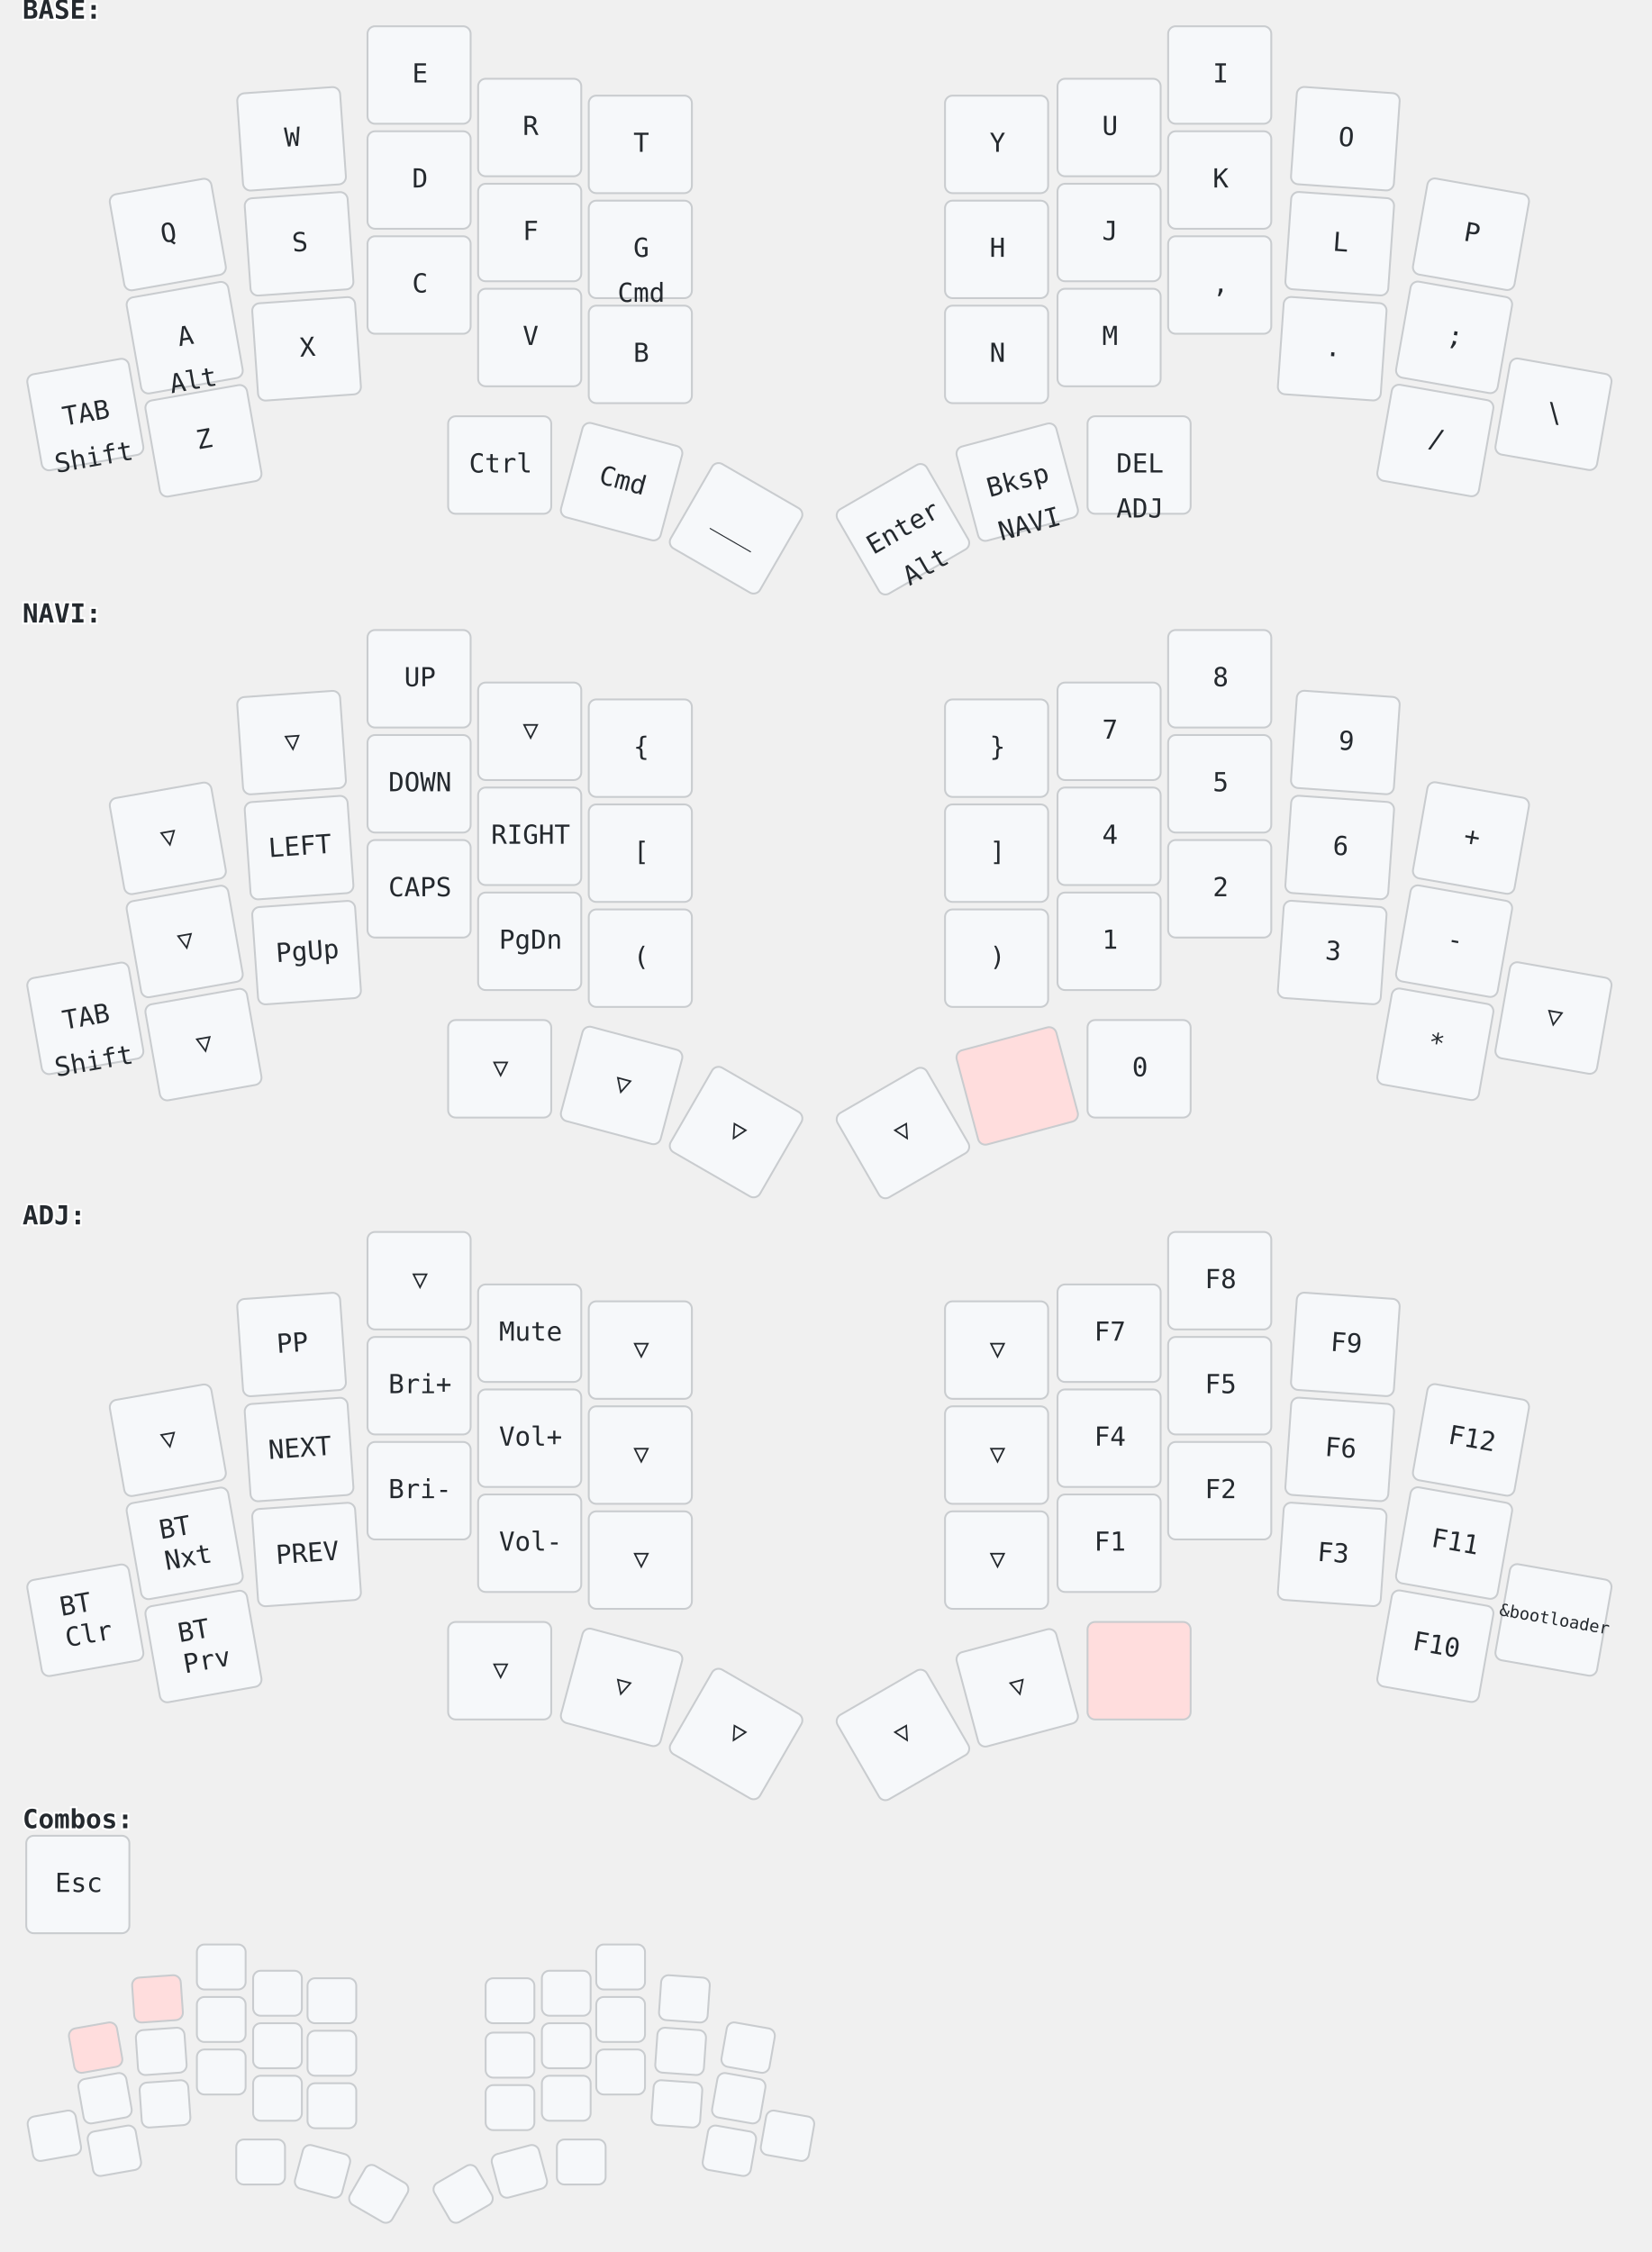
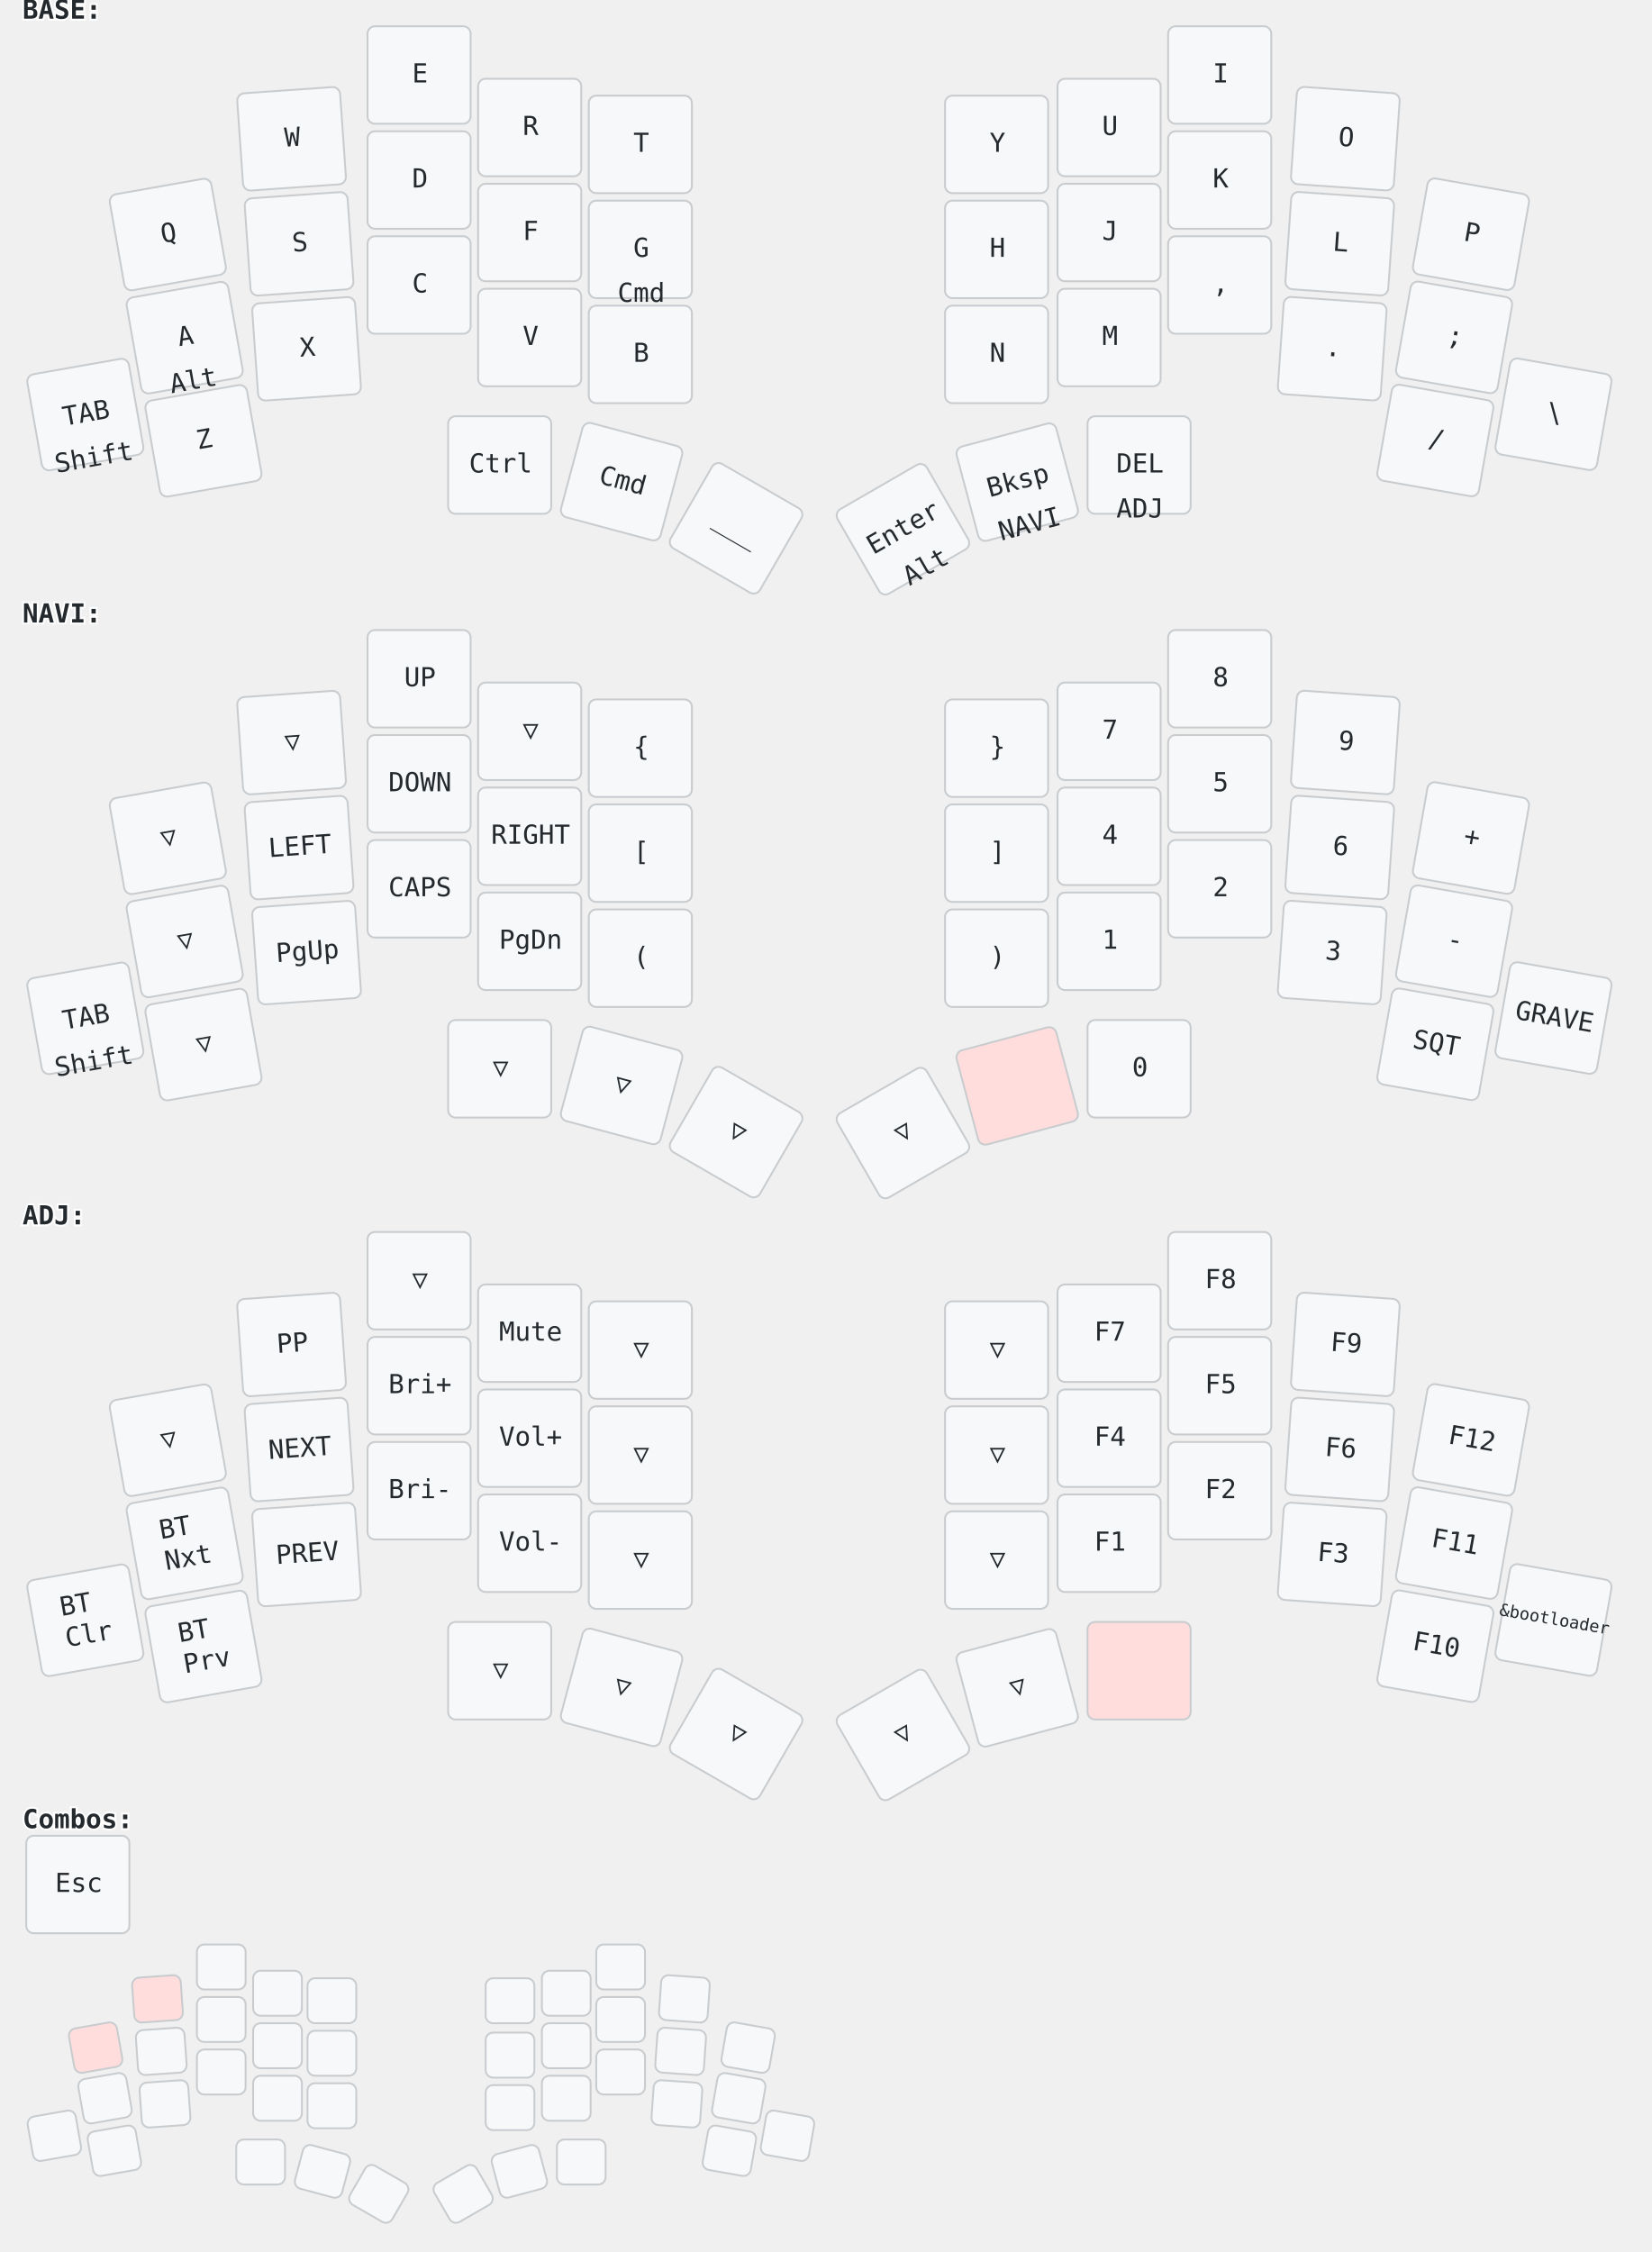
<svg xmlns="http://www.w3.org/2000/svg" width="881" height="1201" viewBox="0 0 881 1201" class="keymap">
  <style>/* inherit to force style */
svg.keymap {
    font-family: 'Iosevka', 'Fira Code', monospace;
    font-size: 14px;
    font-kerning: normal;
    text-rendering: optimizeLegibility;
    fill: #24292e;
}

/* default key styling */
rect.key {
    fill: #f6f8fa;
    stroke: #c9cccf;
    stroke-width: 1;
}

/* color accent for held keys */
rect.held, rect.combo.held {
    fill: #fdd;
}

/* color accent for ghost (optional) keys */
rect.ghost, rect.combo.ghost {
    stroke-dasharray: 4, 4;
    stroke-width: 2;
}

text {
    text-anchor: middle;
    dominant-baseline: middle;
}

/* styling for layer labels */
text.label {
    font-weight: bold;
    text-anchor: start;
    stroke: white;
    stroke-width: 2;
    paint-order: stroke fill;
}

/* styling for combo labels */
text.combo {
    fill: #555;
    font-size: 11px;
}

/* styling for held key labels */
text.held {
    fill: #dd0000;
}

/* styling for home row modifiers */
text.mod {
    font-size: 12px;
}
</style>
  <g transform="translate(12, 0)" class="layer-BASE">
    <text x="0" y="6" class="label" id="BASE">BASE:</text>
    <g transform="translate(0, 12)">
      <g transform="translate(78, 113) rotate(-10.0)" class="key keypos-0">
        <rect rx="4" ry="4" x="-28" y="-26" width="55" height="52" class="key" />
        <text x="0" y="0" class="key tap">Q</text>
      </g>
      <g transform="translate(144, 62) rotate(-4.0)" class="key keypos-1">
        <rect rx="4" ry="4" x="-28" y="-26" width="55" height="52" class="key" />
        <text x="0" y="0" class="key tap">W</text>
      </g>
      <g transform="translate(212, 28)" class="key keypos-2">
        <rect rx="4" ry="4" x="-28" y="-26" width="55" height="52" class="key" />
        <text x="0" y="0" class="key tap">E</text>
      </g>
      <g transform="translate(271, 56)" class="key keypos-3">
        <rect rx="4" ry="4" x="-28" y="-26" width="55" height="52" class="key" />
        <text x="0" y="0" class="key tap">R</text>
      </g>
      <g transform="translate(330, 65)" class="key keypos-4">
        <rect rx="4" ry="4" x="-28" y="-26" width="55" height="52" class="key" />
        <text x="0" y="0" class="key tap">T</text>
      </g>
      <g transform="translate(520, 65)" class="key keypos-5">
        <rect rx="4" ry="4" x="-28" y="-26" width="55" height="52" class="key" />
        <text x="0" y="0" class="key tap">Y</text>
      </g>
      <g transform="translate(580, 56)" class="key keypos-6">
        <rect rx="4" ry="4" x="-28" y="-26" width="55" height="52" class="key" />
        <text x="0" y="0" class="key tap">U</text>
      </g>
      <g transform="translate(639, 28)" class="key keypos-7">
        <rect rx="4" ry="4" x="-28" y="-26" width="55" height="52" class="key" />
        <text x="0" y="0" class="key tap">I</text>
      </g>
      <g transform="translate(706, 62) rotate(4.0)" class="key keypos-8">
        <rect rx="4" ry="4" x="-28" y="-26" width="55" height="52" class="key" />
        <text x="0" y="0" class="key tap">O</text>
      </g>
      <g transform="translate(773, 113) rotate(10.0)" class="key keypos-9">
        <rect rx="4" ry="4" x="-28" y="-26" width="55" height="52" class="key" />
        <text x="0" y="0" class="key tap">P</text>
      </g>
      <g transform="translate(87, 168) rotate(-10.0)" class="key keypos-10">
        <rect rx="4" ry="4" x="-28" y="-26" width="55" height="52" class="key" />
        <text x="0" y="0" class="key tap">A</text>
        <text x="0" y="24" class="key hold">Alt</text>
      </g>
      <g transform="translate(148, 118) rotate(-4.0)" class="key keypos-11">
        <rect rx="4" ry="4" x="-28" y="-26" width="55" height="52" class="key" />
        <text x="0" y="0" class="key tap">S</text>
      </g>
      <g transform="translate(212, 84)" class="key keypos-12">
        <rect rx="4" ry="4" x="-28" y="-26" width="55" height="52" class="key" />
        <text x="0" y="0" class="key tap">D</text>
      </g>
      <g transform="translate(271, 112)" class="key keypos-13">
        <rect rx="4" ry="4" x="-28" y="-26" width="55" height="52" class="key" />
        <text x="0" y="0" class="key tap">F</text>
      </g>
      <g transform="translate(330, 121)" class="key keypos-14">
        <rect rx="4" ry="4" x="-28" y="-26" width="55" height="52" class="key" />
        <text x="0" y="0" class="key tap">G</text>
        <text x="0" y="24" class="key hold">Cmd</text>
      </g>
      <g transform="translate(520, 121)" class="key keypos-15">
        <rect rx="4" ry="4" x="-28" y="-26" width="55" height="52" class="key" />
        <text x="0" y="0" class="key tap">H</text>
      </g>
      <g transform="translate(580, 112)" class="key keypos-16">
        <rect rx="4" ry="4" x="-28" y="-26" width="55" height="52" class="key" />
        <text x="0" y="0" class="key tap">J</text>
      </g>
      <g transform="translate(639, 84)" class="key keypos-17">
        <rect rx="4" ry="4" x="-28" y="-26" width="55" height="52" class="key" />
        <text x="0" y="0" class="key tap">K</text>
      </g>
      <g transform="translate(703, 118) rotate(4.0)" class="key keypos-18">
        <rect rx="4" ry="4" x="-28" y="-26" width="55" height="52" class="key" />
        <text x="0" y="0" class="key tap">L</text>
      </g>
      <g transform="translate(764, 168) rotate(10.0)" class="key keypos-19">
        <rect rx="4" ry="4" x="-28" y="-26" width="55" height="52" class="key" />
        <text x="0" y="0" class="key tap">;</text>
      </g>
      <g transform="translate(34, 209) rotate(-10.0)" class="key keypos-20">
        <rect rx="4" ry="4" x="-28" y="-26" width="55" height="52" class="key" />
        <text x="0" y="0" class="key tap">TAB</text>
        <text x="0" y="24" class="key hold">Shift</text>
      </g>
      <g transform="translate(97, 223) rotate(-10.0)" class="key keypos-21">
        <rect rx="4" ry="4" x="-28" y="-26" width="55" height="52" class="key" />
        <text x="0" y="0" class="key tap">Z</text>
      </g>
      <g transform="translate(152, 174) rotate(-4.0)" class="key keypos-22">
        <rect rx="4" ry="4" x="-28" y="-26" width="55" height="52" class="key" />
        <text x="0" y="0" class="key tap">X</text>
      </g>
      <g transform="translate(212, 140)" class="key keypos-23">
        <rect rx="4" ry="4" x="-28" y="-26" width="55" height="52" class="key" />
        <text x="0" y="0" class="key tap">C</text>
      </g>
      <g transform="translate(271, 168)" class="key keypos-24">
        <rect rx="4" ry="4" x="-28" y="-26" width="55" height="52" class="key" />
        <text x="0" y="0" class="key tap">V</text>
      </g>
      <g transform="translate(330, 177)" class="key keypos-25">
        <rect rx="4" ry="4" x="-28" y="-26" width="55" height="52" class="key" />
        <text x="0" y="0" class="key tap">B</text>
      </g>
      <g transform="translate(520, 177)" class="key keypos-26">
        <rect rx="4" ry="4" x="-28" y="-26" width="55" height="52" class="key" />
        <text x="0" y="0" class="key tap">N</text>
      </g>
      <g transform="translate(580, 168)" class="key keypos-27">
        <rect rx="4" ry="4" x="-28" y="-26" width="55" height="52" class="key" />
        <text x="0" y="0" class="key tap">M</text>
      </g>
      <g transform="translate(639, 140)" class="key keypos-28">
        <rect rx="4" ry="4" x="-28" y="-26" width="55" height="52" class="key" />
        <text x="0" y="0" class="key tap">,</text>
      </g>
      <g transform="translate(699, 174) rotate(4.0)" class="key keypos-29">
        <rect rx="4" ry="4" x="-28" y="-26" width="55" height="52" class="key" />
        <text x="0" y="0" class="key tap">.</text>
      </g>
      <g transform="translate(754, 223) rotate(10.0)" class="key keypos-30">
        <rect rx="4" ry="4" x="-28" y="-26" width="55" height="52" class="key" />
        <text x="0" y="0" class="key tap">/</text>
      </g>
      <g transform="translate(817, 209) rotate(10.0)" class="key keypos-31">
        <rect rx="4" ry="4" x="-28" y="-26" width="55" height="52" class="key" />
        <text x="0" y="0" class="key tap">\</text>
      </g>
      <g transform="translate(255, 236)" class="key keypos-32">
        <rect rx="4" ry="4" x="-28" y="-26" width="55" height="52" class="key" />
        <text x="0" y="0" class="key tap">Ctrl</text>
      </g>
      <g transform="translate(320, 245) rotate(15.0)" class="key keypos-33">
        <rect rx="4" ry="4" x="-28" y="-26" width="55" height="52" class="key" />
        <text x="0" y="0" class="key tap">Cmd</text>
      </g>
      <g transform="translate(381, 270) rotate(30.0)" class="key keypos-34">
        <rect rx="4" ry="4" x="-28" y="-26" width="55" height="52" class="key" />
        <text x="0" y="0" class="key tap">___</text>
      </g>
      <g transform="translate(470, 270) rotate(-30.0)" class="key keypos-35">
        <rect rx="4" ry="4" x="-28" y="-26" width="55" height="52" class="key" />
        <text x="0" y="0" class="key tap">Enter</text>
        <text x="0" y="24" class="key hold">Alt</text>
      </g>
      <g transform="translate(531, 245) rotate(-15.0)" class="key keypos-36">
        <rect rx="4" ry="4" x="-28" y="-26" width="55" height="52" class="key" />
        <text x="0" y="0" class="key tap">Bksp</text>
        <a href="#NAVI">
          <text x="0" y="24" class="key hold layer-activator">NAVI</text>
        </a>
      </g>
      <g transform="translate(596, 236)" class="key keypos-37">
        <rect rx="4" ry="4" x="-28" y="-26" width="55" height="52" class="key" />
        <text x="0" y="0" class="key tap">DEL</text>
        <a href="#ADJ">
          <text x="0" y="24" class="key hold layer-activator">ADJ</text>
        </a>
      </g>
    </g>
  </g>
  <g transform="translate(12, 322)" class="layer-NAVI">
    <text x="0" y="6" class="label" id="NAVI">NAVI:</text>
    <g transform="translate(0, 12)">
      <g transform="translate(78, 113) rotate(-10.0)" class="key trans keypos-0">
        <rect rx="4" ry="4" x="-28" y="-26" width="55" height="52" class="key trans" />
        <text x="0" y="0" class="key trans tap">▽</text>
      </g>
      <g transform="translate(144, 62) rotate(-4.0)" class="key trans keypos-1">
        <rect rx="4" ry="4" x="-28" y="-26" width="55" height="52" class="key trans" />
        <text x="0" y="0" class="key trans tap">▽</text>
      </g>
      <g transform="translate(212, 28)" class="key keypos-2">
        <rect rx="4" ry="4" x="-28" y="-26" width="55" height="52" class="key" />
        <text x="0" y="0" class="key tap">UP</text>
      </g>
      <g transform="translate(271, 56)" class="key trans keypos-3">
        <rect rx="4" ry="4" x="-28" y="-26" width="55" height="52" class="key trans" />
        <text x="0" y="0" class="key trans tap">▽</text>
      </g>
      <g transform="translate(330, 65)" class="key keypos-4">
        <rect rx="4" ry="4" x="-28" y="-26" width="55" height="52" class="key" />
        <text x="0" y="0" class="key tap">{</text>
      </g>
      <g transform="translate(520, 65)" class="key keypos-5">
        <rect rx="4" ry="4" x="-28" y="-26" width="55" height="52" class="key" />
        <text x="0" y="0" class="key tap">}</text>
      </g>
      <g transform="translate(580, 56)" class="key keypos-6">
        <rect rx="4" ry="4" x="-28" y="-26" width="55" height="52" class="key" />
        <text x="0" y="0" class="key tap">7</text>
      </g>
      <g transform="translate(639, 28)" class="key keypos-7">
        <rect rx="4" ry="4" x="-28" y="-26" width="55" height="52" class="key" />
        <text x="0" y="0" class="key tap">8</text>
      </g>
      <g transform="translate(706, 62) rotate(4.0)" class="key keypos-8">
        <rect rx="4" ry="4" x="-28" y="-26" width="55" height="52" class="key" />
        <text x="0" y="0" class="key tap">9</text>
      </g>
      <g transform="translate(773, 113) rotate(10.0)" class="key keypos-9">
        <rect rx="4" ry="4" x="-28" y="-26" width="55" height="52" class="key" />
        <text x="0" y="0" class="key tap">+</text>
      </g>
      <g transform="translate(87, 168) rotate(-10.0)" class="key trans keypos-10">
        <rect rx="4" ry="4" x="-28" y="-26" width="55" height="52" class="key trans" />
        <text x="0" y="0" class="key trans tap">▽</text>
      </g>
      <g transform="translate(148, 118) rotate(-4.0)" class="key keypos-11">
        <rect rx="4" ry="4" x="-28" y="-26" width="55" height="52" class="key" />
        <text x="0" y="0" class="key tap">LEFT</text>
      </g>
      <g transform="translate(212, 84)" class="key keypos-12">
        <rect rx="4" ry="4" x="-28" y="-26" width="55" height="52" class="key" />
        <text x="0" y="0" class="key tap">DOWN</text>
      </g>
      <g transform="translate(271, 112)" class="key keypos-13">
        <rect rx="4" ry="4" x="-28" y="-26" width="55" height="52" class="key" />
        <text x="0" y="0" class="key tap">RIGHT</text>
      </g>
      <g transform="translate(330, 121)" class="key keypos-14">
        <rect rx="4" ry="4" x="-28" y="-26" width="55" height="52" class="key" />
        <text x="0" y="0" class="key tap">[</text>
      </g>
      <g transform="translate(520, 121)" class="key keypos-15">
        <rect rx="4" ry="4" x="-28" y="-26" width="55" height="52" class="key" />
        <text x="0" y="0" class="key tap">]</text>
      </g>
      <g transform="translate(580, 112)" class="key keypos-16">
        <rect rx="4" ry="4" x="-28" y="-26" width="55" height="52" class="key" />
        <text x="0" y="0" class="key tap">4</text>
      </g>
      <g transform="translate(639, 84)" class="key keypos-17">
        <rect rx="4" ry="4" x="-28" y="-26" width="55" height="52" class="key" />
        <text x="0" y="0" class="key tap">5</text>
      </g>
      <g transform="translate(703, 118) rotate(4.0)" class="key keypos-18">
        <rect rx="4" ry="4" x="-28" y="-26" width="55" height="52" class="key" />
        <text x="0" y="0" class="key tap">6</text>
      </g>
      <g transform="translate(764, 168) rotate(10.0)" class="key keypos-19">
        <rect rx="4" ry="4" x="-28" y="-26" width="55" height="52" class="key" />
        <text x="0" y="0" class="key tap">-</text>
      </g>
      <g transform="translate(34, 209) rotate(-10.0)" class="key keypos-20">
        <rect rx="4" ry="4" x="-28" y="-26" width="55" height="52" class="key" />
        <text x="0" y="0" class="key tap">TAB</text>
        <text x="0" y="24" class="key hold">Shift</text>
      </g>
      <g transform="translate(97, 223) rotate(-10.0)" class="key trans keypos-21">
        <rect rx="4" ry="4" x="-28" y="-26" width="55" height="52" class="key trans" />
        <text x="0" y="0" class="key trans tap">▽</text>
      </g>
      <g transform="translate(152, 174) rotate(-4.0)" class="key keypos-22">
        <rect rx="4" ry="4" x="-28" y="-26" width="55" height="52" class="key" />
        <text x="0" y="0" class="key tap">PgUp</text>
      </g>
      <g transform="translate(212, 140)" class="key keypos-23">
        <rect rx="4" ry="4" x="-28" y="-26" width="55" height="52" class="key" />
        <text x="0" y="0" class="key tap">CAPS</text>
      </g>
      <g transform="translate(271, 168)" class="key keypos-24">
        <rect rx="4" ry="4" x="-28" y="-26" width="55" height="52" class="key" />
        <text x="0" y="0" class="key tap">PgDn</text>
      </g>
      <g transform="translate(330, 177)" class="key keypos-25">
        <rect rx="4" ry="4" x="-28" y="-26" width="55" height="52" class="key" />
        <text x="0" y="0" class="key tap">(</text>
      </g>
      <g transform="translate(520, 177)" class="key keypos-26">
        <rect rx="4" ry="4" x="-28" y="-26" width="55" height="52" class="key" />
        <text x="0" y="0" class="key tap">)</text>
      </g>
      <g transform="translate(580, 168)" class="key keypos-27">
        <rect rx="4" ry="4" x="-28" y="-26" width="55" height="52" class="key" />
        <text x="0" y="0" class="key tap">1</text>
      </g>
      <g transform="translate(639, 140)" class="key keypos-28">
        <rect rx="4" ry="4" x="-28" y="-26" width="55" height="52" class="key" />
        <text x="0" y="0" class="key tap">2</text>
      </g>
      <g transform="translate(699, 174) rotate(4.0)" class="key keypos-29">
        <rect rx="4" ry="4" x="-28" y="-26" width="55" height="52" class="key" />
        <text x="0" y="0" class="key tap">3</text>
      </g>
      <g transform="translate(754, 223) rotate(10.0)" class="key keypos-30">
        <rect rx="4" ry="4" x="-28" y="-26" width="55" height="52" class="key" />
-         <text x="0" y="0" class="key tap">*</text>
-       </g>
-       <g transform="translate(817, 209) rotate(10.0)" class="key trans keypos-31">
-         <rect rx="4" ry="4" x="-28" y="-26" width="55" height="52" class="key trans" />
-         <text x="0" y="0" class="key trans tap">▽</text>
+         <text x="0" y="0" class="key tap">SQT</text>
+       </g>
+       <g transform="translate(817, 209) rotate(10.0)" class="key keypos-31">
+         <rect rx="4" ry="4" x="-28" y="-26" width="55" height="52" class="key" />
+         <text x="0" y="0" class="key tap">GRAVE</text>
      </g>
      <g transform="translate(255, 236)" class="key trans keypos-32">
        <rect rx="4" ry="4" x="-28" y="-26" width="55" height="52" class="key trans" />
        <text x="0" y="0" class="key trans tap">▽</text>
      </g>
      <g transform="translate(320, 245) rotate(15.0)" class="key trans keypos-33">
        <rect rx="4" ry="4" x="-28" y="-26" width="55" height="52" class="key trans" />
        <text x="0" y="0" class="key trans tap">▽</text>
      </g>
      <g transform="translate(381, 270) rotate(30.0)" class="key trans keypos-34">
        <rect rx="4" ry="4" x="-28" y="-26" width="55" height="52" class="key trans" />
        <text x="0" y="0" class="key trans tap">▽</text>
      </g>
      <g transform="translate(470, 270) rotate(-30.0)" class="key trans keypos-35">
        <rect rx="4" ry="4" x="-28" y="-26" width="55" height="52" class="key trans" />
        <text x="0" y="0" class="key trans tap">▽</text>
      </g>
      <g transform="translate(531, 245) rotate(-15.0)" class="key held keypos-36">
        <rect rx="4" ry="4" x="-28" y="-26" width="55" height="52" class="key held" />
      </g>
      <g transform="translate(596, 236)" class="key keypos-37">
        <rect rx="4" ry="4" x="-28" y="-26" width="55" height="52" class="key" />
        <text x="0" y="0" class="key tap">0</text>
      </g>
    </g>
  </g>
  <g transform="translate(12, 643)" class="layer-ADJ">
    <text x="0" y="6" class="label" id="ADJ">ADJ:</text>
    <g transform="translate(0, 12)">
      <g transform="translate(78, 113) rotate(-10.0)" class="key trans keypos-0">
        <rect rx="4" ry="4" x="-28" y="-26" width="55" height="52" class="key trans" />
        <text x="0" y="0" class="key trans tap">▽</text>
      </g>
      <g transform="translate(144, 62) rotate(-4.0)" class="key keypos-1">
        <rect rx="4" ry="4" x="-28" y="-26" width="55" height="52" class="key" />
        <text x="0" y="0" class="key tap">PP</text>
      </g>
      <g transform="translate(212, 28)" class="key trans keypos-2">
        <rect rx="4" ry="4" x="-28" y="-26" width="55" height="52" class="key trans" />
        <text x="0" y="0" class="key trans tap">▽</text>
      </g>
      <g transform="translate(271, 56)" class="key keypos-3">
        <rect rx="4" ry="4" x="-28" y="-26" width="55" height="52" class="key" />
        <text x="0" y="0" class="key tap">Mute</text>
      </g>
      <g transform="translate(330, 65)" class="key trans keypos-4">
        <rect rx="4" ry="4" x="-28" y="-26" width="55" height="52" class="key trans" />
        <text x="0" y="0" class="key trans tap">▽</text>
      </g>
      <g transform="translate(520, 65)" class="key trans keypos-5">
        <rect rx="4" ry="4" x="-28" y="-26" width="55" height="52" class="key trans" />
        <text x="0" y="0" class="key trans tap">▽</text>
      </g>
      <g transform="translate(580, 56)" class="key keypos-6">
        <rect rx="4" ry="4" x="-28" y="-26" width="55" height="52" class="key" />
        <text x="0" y="0" class="key tap">F7</text>
      </g>
      <g transform="translate(639, 28)" class="key keypos-7">
        <rect rx="4" ry="4" x="-28" y="-26" width="55" height="52" class="key" />
        <text x="0" y="0" class="key tap">F8</text>
      </g>
      <g transform="translate(706, 62) rotate(4.0)" class="key keypos-8">
        <rect rx="4" ry="4" x="-28" y="-26" width="55" height="52" class="key" />
        <text x="0" y="0" class="key tap">F9</text>
      </g>
      <g transform="translate(773, 113) rotate(10.0)" class="key keypos-9">
        <rect rx="4" ry="4" x="-28" y="-26" width="55" height="52" class="key" />
        <text x="0" y="0" class="key tap">F12</text>
      </g>
      <g transform="translate(87, 168) rotate(-10.0)" class="key keypos-10">
        <rect rx="4" ry="4" x="-28" y="-26" width="55" height="52" class="key" />
        <text x="0" y="0" class="key tap">
          <tspan x="0" dy="-0.6em">BT</tspan>
          <tspan x="0" dy="1.2em">Nxt</tspan>
        </text>
      </g>
      <g transform="translate(148, 118) rotate(-4.0)" class="key keypos-11">
        <rect rx="4" ry="4" x="-28" y="-26" width="55" height="52" class="key" />
        <text x="0" y="0" class="key tap">NEXT</text>
      </g>
      <g transform="translate(212, 84)" class="key keypos-12">
        <rect rx="4" ry="4" x="-28" y="-26" width="55" height="52" class="key" />
        <text x="0" y="0" class="key tap">Bri+</text>
      </g>
      <g transform="translate(271, 112)" class="key keypos-13">
        <rect rx="4" ry="4" x="-28" y="-26" width="55" height="52" class="key" />
        <text x="0" y="0" class="key tap">Vol+</text>
      </g>
      <g transform="translate(330, 121)" class="key trans keypos-14">
        <rect rx="4" ry="4" x="-28" y="-26" width="55" height="52" class="key trans" />
        <text x="0" y="0" class="key trans tap">▽</text>
      </g>
      <g transform="translate(520, 121)" class="key trans keypos-15">
        <rect rx="4" ry="4" x="-28" y="-26" width="55" height="52" class="key trans" />
        <text x="0" y="0" class="key trans tap">▽</text>
      </g>
      <g transform="translate(580, 112)" class="key keypos-16">
        <rect rx="4" ry="4" x="-28" y="-26" width="55" height="52" class="key" />
        <text x="0" y="0" class="key tap">F4</text>
      </g>
      <g transform="translate(639, 84)" class="key keypos-17">
        <rect rx="4" ry="4" x="-28" y="-26" width="55" height="52" class="key" />
        <text x="0" y="0" class="key tap">F5</text>
      </g>
      <g transform="translate(703, 118) rotate(4.0)" class="key keypos-18">
        <rect rx="4" ry="4" x="-28" y="-26" width="55" height="52" class="key" />
        <text x="0" y="0" class="key tap">F6</text>
      </g>
      <g transform="translate(764, 168) rotate(10.0)" class="key keypos-19">
        <rect rx="4" ry="4" x="-28" y="-26" width="55" height="52" class="key" />
        <text x="0" y="0" class="key tap">F11</text>
      </g>
      <g transform="translate(34, 209) rotate(-10.0)" class="key keypos-20">
        <rect rx="4" ry="4" x="-28" y="-26" width="55" height="52" class="key" />
        <text x="0" y="0" class="key tap">
          <tspan x="0" dy="-0.6em">BT</tspan>
          <tspan x="0" dy="1.2em">Clr</tspan>
        </text>
      </g>
      <g transform="translate(97, 223) rotate(-10.0)" class="key keypos-21">
        <rect rx="4" ry="4" x="-28" y="-26" width="55" height="52" class="key" />
        <text x="0" y="0" class="key tap">
          <tspan x="0" dy="-0.6em">BT</tspan>
          <tspan x="0" dy="1.2em">Prv</tspan>
        </text>
      </g>
      <g transform="translate(152, 174) rotate(-4.0)" class="key keypos-22">
        <rect rx="4" ry="4" x="-28" y="-26" width="55" height="52" class="key" />
        <text x="0" y="0" class="key tap">PREV</text>
      </g>
      <g transform="translate(212, 140)" class="key keypos-23">
        <rect rx="4" ry="4" x="-28" y="-26" width="55" height="52" class="key" />
        <text x="0" y="0" class="key tap">Bri-</text>
      </g>
      <g transform="translate(271, 168)" class="key keypos-24">
        <rect rx="4" ry="4" x="-28" y="-26" width="55" height="52" class="key" />
        <text x="0" y="0" class="key tap">Vol-</text>
      </g>
      <g transform="translate(330, 177)" class="key trans keypos-25">
        <rect rx="4" ry="4" x="-28" y="-26" width="55" height="52" class="key trans" />
        <text x="0" y="0" class="key trans tap">▽</text>
      </g>
      <g transform="translate(520, 177)" class="key trans keypos-26">
        <rect rx="4" ry="4" x="-28" y="-26" width="55" height="52" class="key trans" />
        <text x="0" y="0" class="key trans tap">▽</text>
      </g>
      <g transform="translate(580, 168)" class="key keypos-27">
        <rect rx="4" ry="4" x="-28" y="-26" width="55" height="52" class="key" />
        <text x="0" y="0" class="key tap">F1</text>
      </g>
      <g transform="translate(639, 140)" class="key keypos-28">
        <rect rx="4" ry="4" x="-28" y="-26" width="55" height="52" class="key" />
        <text x="0" y="0" class="key tap">F2</text>
      </g>
      <g transform="translate(699, 174) rotate(4.0)" class="key keypos-29">
        <rect rx="4" ry="4" x="-28" y="-26" width="55" height="52" class="key" />
        <text x="0" y="0" class="key tap">F3</text>
      </g>
      <g transform="translate(754, 223) rotate(10.0)" class="key keypos-30">
        <rect rx="4" ry="4" x="-28" y="-26" width="55" height="52" class="key" />
        <text x="0" y="0" class="key tap">F10</text>
      </g>
      <g transform="translate(817, 209) rotate(10.0)" class="key keypos-31">
        <rect rx="4" ry="4" x="-28" y="-26" width="55" height="52" class="key" />
        <text x="0" y="0" class="key tap">
          <tspan style="font-size: 64%">&amp;bootloader</tspan>
        </text>
      </g>
      <g transform="translate(255, 236)" class="key trans keypos-32">
        <rect rx="4" ry="4" x="-28" y="-26" width="55" height="52" class="key trans" />
        <text x="0" y="0" class="key trans tap">▽</text>
      </g>
      <g transform="translate(320, 245) rotate(15.0)" class="key trans keypos-33">
        <rect rx="4" ry="4" x="-28" y="-26" width="55" height="52" class="key trans" />
        <text x="0" y="0" class="key trans tap">▽</text>
      </g>
      <g transform="translate(381, 270) rotate(30.0)" class="key trans keypos-34">
        <rect rx="4" ry="4" x="-28" y="-26" width="55" height="52" class="key trans" />
        <text x="0" y="0" class="key trans tap">▽</text>
      </g>
      <g transform="translate(470, 270) rotate(-30.0)" class="key trans keypos-35">
        <rect rx="4" ry="4" x="-28" y="-26" width="55" height="52" class="key trans" />
        <text x="0" y="0" class="key trans tap">▽</text>
      </g>
      <g transform="translate(531, 245) rotate(-15.0)" class="key trans keypos-36">
        <rect rx="4" ry="4" x="-28" y="-26" width="55" height="52" class="key trans" />
        <text x="0" y="0" class="key trans tap">▽</text>
      </g>
      <g transform="translate(596, 236)" class="key held keypos-37">
        <rect rx="4" ry="4" x="-28" y="-26" width="55" height="52" class="key held" />
      </g>
    </g>
  </g>
  <text x="12" y="971" class="label" id="Combos">Combos:</text>
  <g transform="translate(12, 965)" class="layer-combopos-0">
    <g transform="translate(0, 12)">
      <g transform="translate(30, 28)" class="key  combo-separate keypos-0">
        <rect rx="4" ry="4" x="-28" y="-26" width="55" height="52" class="key  combo-separate" />
        <text x="0" y="0" class="key  combo-separate tap">Esc</text>
      </g>
      <g transform="translate(39, 115) rotate(-10.0)" class="key held keypos-1">
        <rect rx="4" ry="4" x="-13" y="-12" width="26" height="24" class="key held" />
      </g>
      <g transform="translate(72, 89) rotate(-4.0)" class="key held keypos-2">
        <rect rx="4" ry="4" x="-13" y="-12" width="26" height="24" class="key held" />
      </g>
      <g transform="translate(106, 72)" class="key keypos-3">
        <rect rx="4" ry="4" x="-13" y="-12" width="26" height="24" class="key" />
      </g>
      <g transform="translate(136, 86)" class="key keypos-4">
        <rect rx="4" ry="4" x="-13" y="-12" width="26" height="24" class="key" />
      </g>
      <g transform="translate(165, 90)" class="key keypos-5">
        <rect rx="4" ry="4" x="-13" y="-12" width="26" height="24" class="key" />
      </g>
      <g transform="translate(260, 90)" class="key keypos-6">
        <rect rx="4" ry="4" x="-13" y="-12" width="26" height="24" class="key" />
      </g>
      <g transform="translate(290, 86)" class="key keypos-7">
        <rect rx="4" ry="4" x="-13" y="-12" width="26" height="24" class="key" />
      </g>
      <g transform="translate(319, 72)" class="key keypos-8">
        <rect rx="4" ry="4" x="-13" y="-12" width="26" height="24" class="key" />
      </g>
      <g transform="translate(353, 89) rotate(4.0)" class="key keypos-9">
        <rect rx="4" ry="4" x="-13" y="-12" width="26" height="24" class="key" />
      </g>
      <g transform="translate(387, 115) rotate(10.0)" class="key keypos-10">
        <rect rx="4" ry="4" x="-13" y="-12" width="26" height="24" class="key" />
      </g>
      <g transform="translate(44, 142) rotate(-10.0)" class="key keypos-11">
        <rect rx="4" ry="4" x="-13" y="-12" width="26" height="24" class="key" />
      </g>
      <g transform="translate(74, 117) rotate(-4.0)" class="key keypos-12">
        <rect rx="4" ry="4" x="-13" y="-12" width="26" height="24" class="key" />
      </g>
      <g transform="translate(106, 100)" class="key keypos-13">
        <rect rx="4" ry="4" x="-13" y="-12" width="26" height="24" class="key" />
      </g>
      <g transform="translate(136, 114)" class="key keypos-14">
        <rect rx="4" ry="4" x="-13" y="-12" width="26" height="24" class="key" />
      </g>
      <g transform="translate(165, 118)" class="key keypos-15">
        <rect rx="4" ry="4" x="-13" y="-12" width="26" height="24" class="key" />
      </g>
      <g transform="translate(260, 119)" class="key keypos-16">
        <rect rx="4" ry="4" x="-13" y="-12" width="26" height="24" class="key" />
      </g>
      <g transform="translate(290, 114)" class="key keypos-17">
        <rect rx="4" ry="4" x="-13" y="-12" width="26" height="24" class="key" />
      </g>
      <g transform="translate(319, 100)" class="key keypos-18">
        <rect rx="4" ry="4" x="-13" y="-12" width="26" height="24" class="key" />
      </g>
      <g transform="translate(351, 117) rotate(4.0)" class="key keypos-19">
        <rect rx="4" ry="4" x="-13" y="-12" width="26" height="24" class="key" />
      </g>
      <g transform="translate(382, 142) rotate(10.0)" class="key keypos-20">
        <rect rx="4" ry="4" x="-13" y="-12" width="26" height="24" class="key" />
      </g>
      <g transform="translate(17, 162) rotate(-10.0)" class="key keypos-21">
        <rect rx="4" ry="4" x="-13" y="-12" width="26" height="24" class="key" />
      </g>
      <g transform="translate(49, 170) rotate(-10.0)" class="key keypos-22">
        <rect rx="4" ry="4" x="-13" y="-12" width="26" height="24" class="key" />
      </g>
      <g transform="translate(76, 145) rotate(-4.0)" class="key keypos-23">
        <rect rx="4" ry="4" x="-13" y="-12" width="26" height="24" class="key" />
      </g>
      <g transform="translate(106, 128)" class="key keypos-24">
        <rect rx="4" ry="4" x="-13" y="-12" width="26" height="24" class="key" />
      </g>
      <g transform="translate(136, 142)" class="key keypos-25">
        <rect rx="4" ry="4" x="-13" y="-12" width="26" height="24" class="key" />
      </g>
      <g transform="translate(165, 146)" class="key keypos-26">
        <rect rx="4" ry="4" x="-13" y="-12" width="26" height="24" class="key" />
      </g>
      <g transform="translate(260, 147)" class="key keypos-27">
        <rect rx="4" ry="4" x="-13" y="-12" width="26" height="24" class="key" />
      </g>
      <g transform="translate(290, 142)" class="key keypos-28">
        <rect rx="4" ry="4" x="-13" y="-12" width="26" height="24" class="key" />
      </g>
      <g transform="translate(319, 128)" class="key keypos-29">
        <rect rx="4" ry="4" x="-13" y="-12" width="26" height="24" class="key" />
      </g>
      <g transform="translate(349, 145) rotate(4.0)" class="key keypos-30">
        <rect rx="4" ry="4" x="-13" y="-12" width="26" height="24" class="key" />
      </g>
      <g transform="translate(377, 170) rotate(10.0)" class="key keypos-31">
        <rect rx="4" ry="4" x="-13" y="-12" width="26" height="24" class="key" />
      </g>
      <g transform="translate(408, 162) rotate(10.0)" class="key keypos-32">
        <rect rx="4" ry="4" x="-13" y="-12" width="26" height="24" class="key" />
      </g>
      <g transform="translate(127, 176)" class="key keypos-33">
        <rect rx="4" ry="4" x="-13" y="-12" width="26" height="24" class="key" />
      </g>
      <g transform="translate(160, 181) rotate(15.0)" class="key keypos-34">
        <rect rx="4" ry="4" x="-13" y="-12" width="26" height="24" class="key" />
      </g>
      <g transform="translate(190, 193) rotate(30.0)" class="key keypos-35">
        <rect rx="4" ry="4" x="-13" y="-12" width="26" height="24" class="key" />
      </g>
      <g transform="translate(235, 193) rotate(-30.0)" class="key keypos-36">
        <rect rx="4" ry="4" x="-13" y="-12" width="26" height="24" class="key" />
      </g>
      <g transform="translate(265, 181) rotate(-15.0)" class="key keypos-37">
        <rect rx="4" ry="4" x="-13" y="-12" width="26" height="24" class="key" />
      </g>
      <g transform="translate(298, 176)" class="key keypos-38">
        <rect rx="4" ry="4" x="-13" y="-12" width="26" height="24" class="key" />
      </g>
    </g>
  </g>
</svg>
